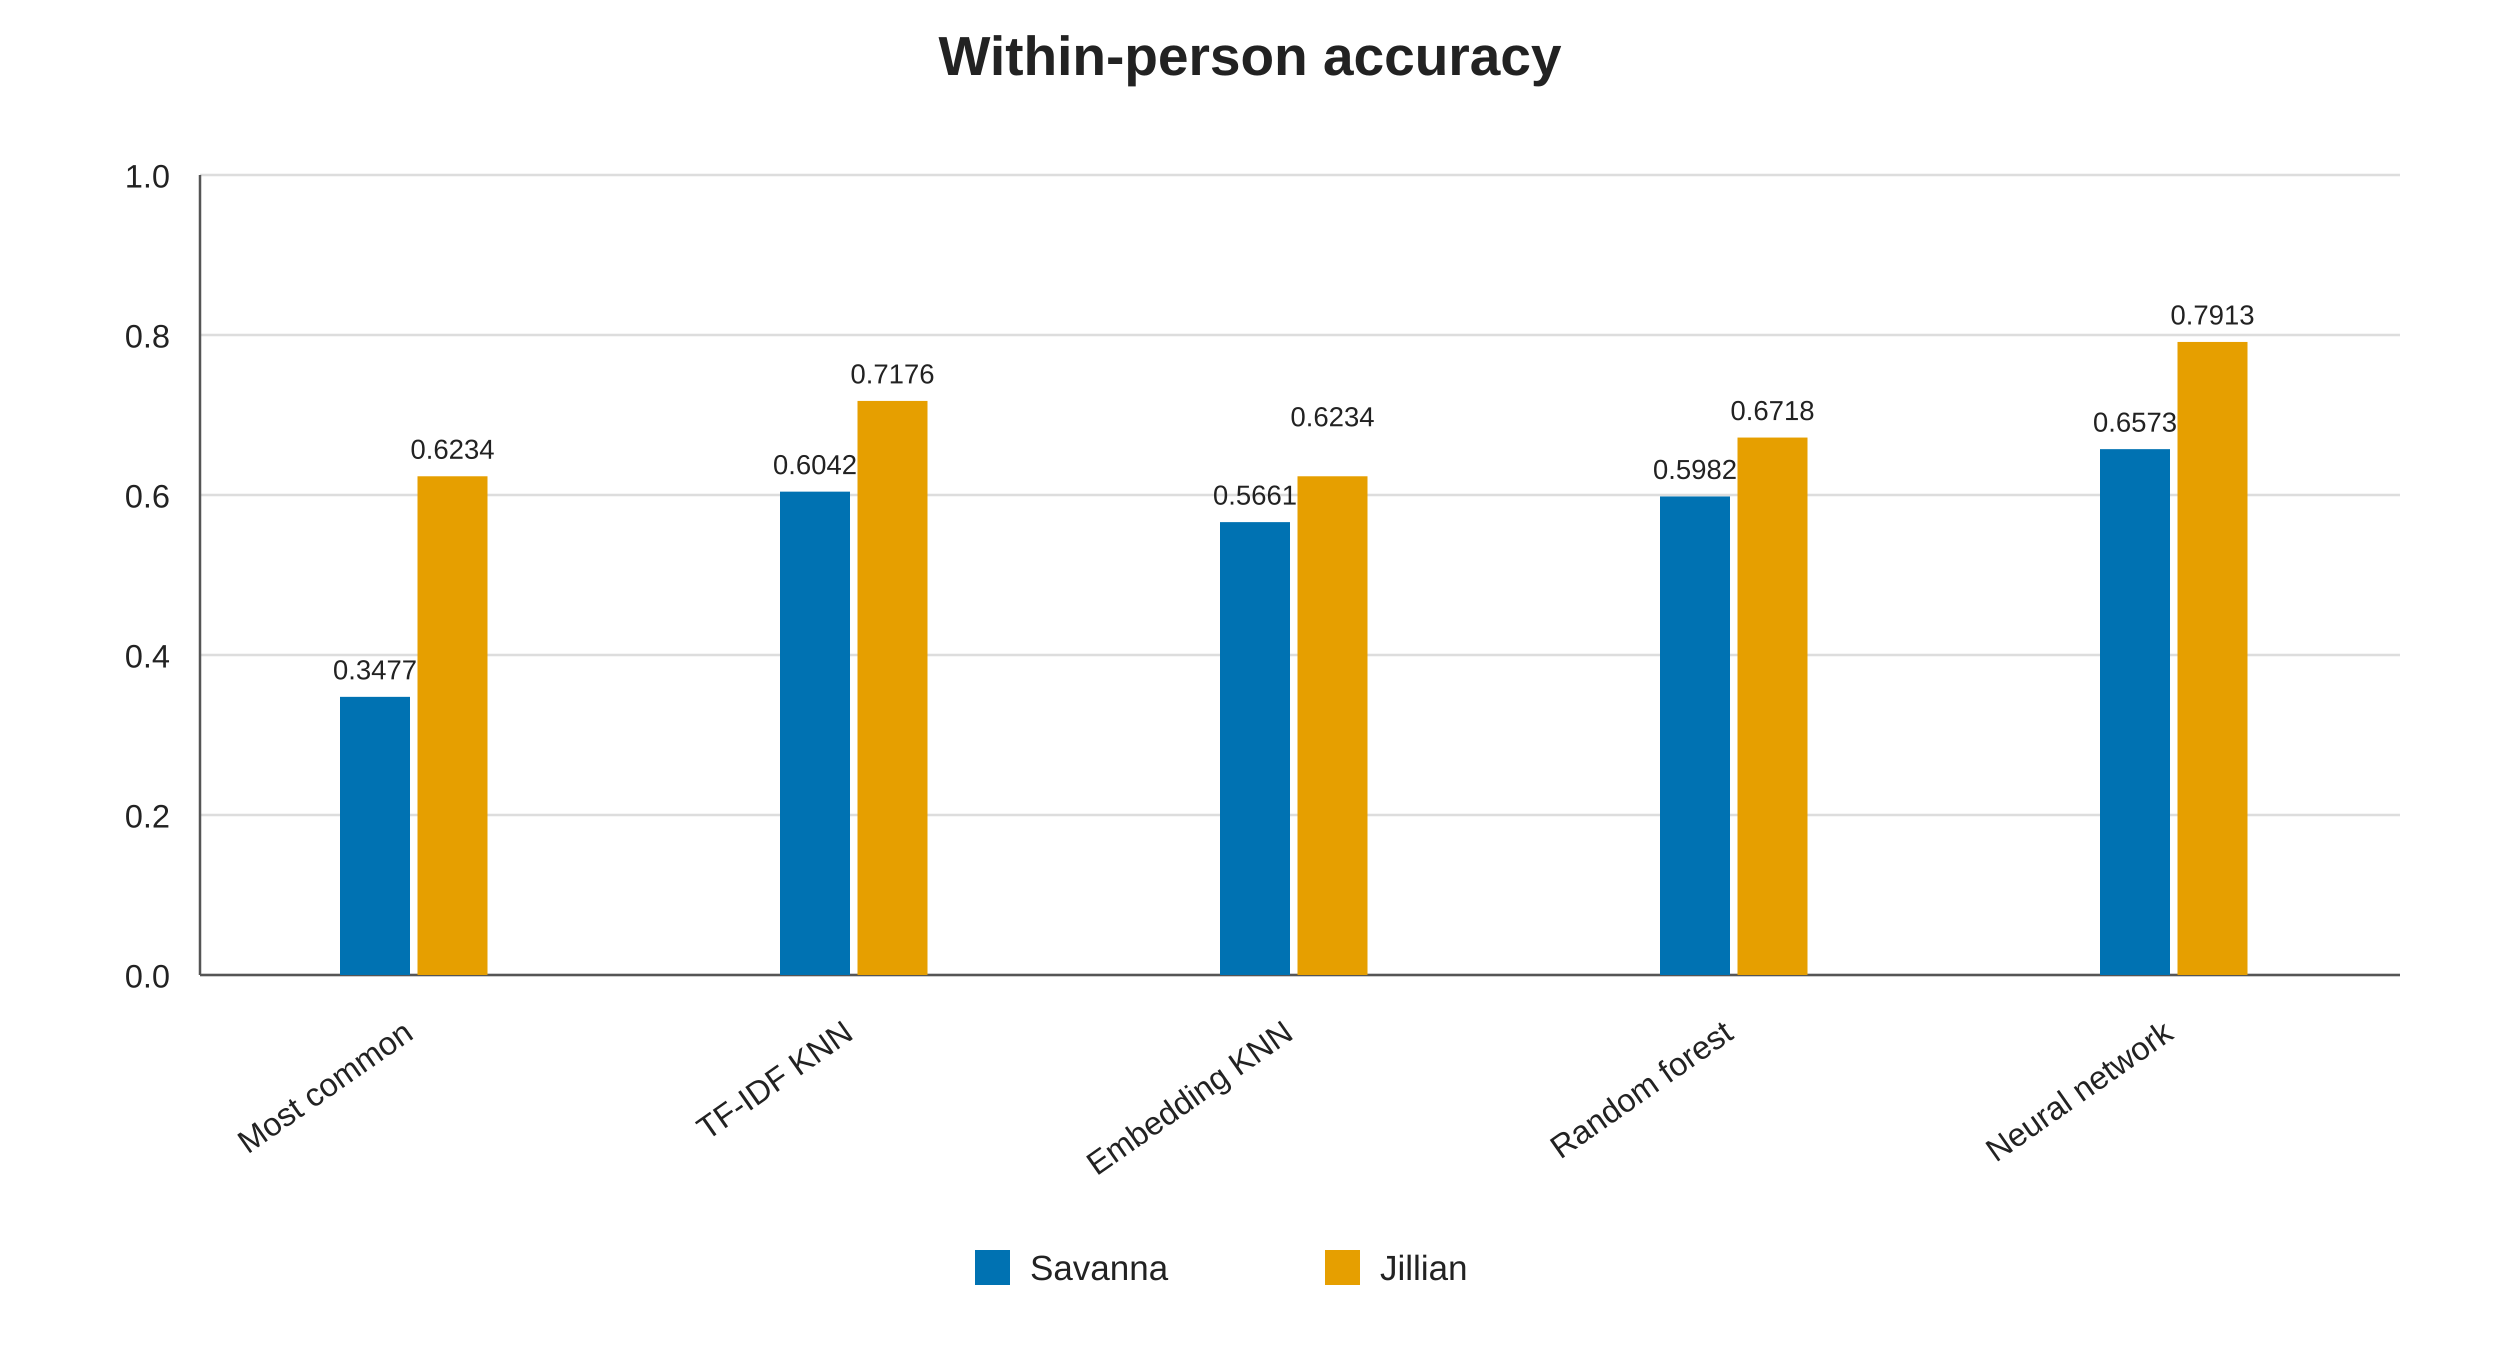
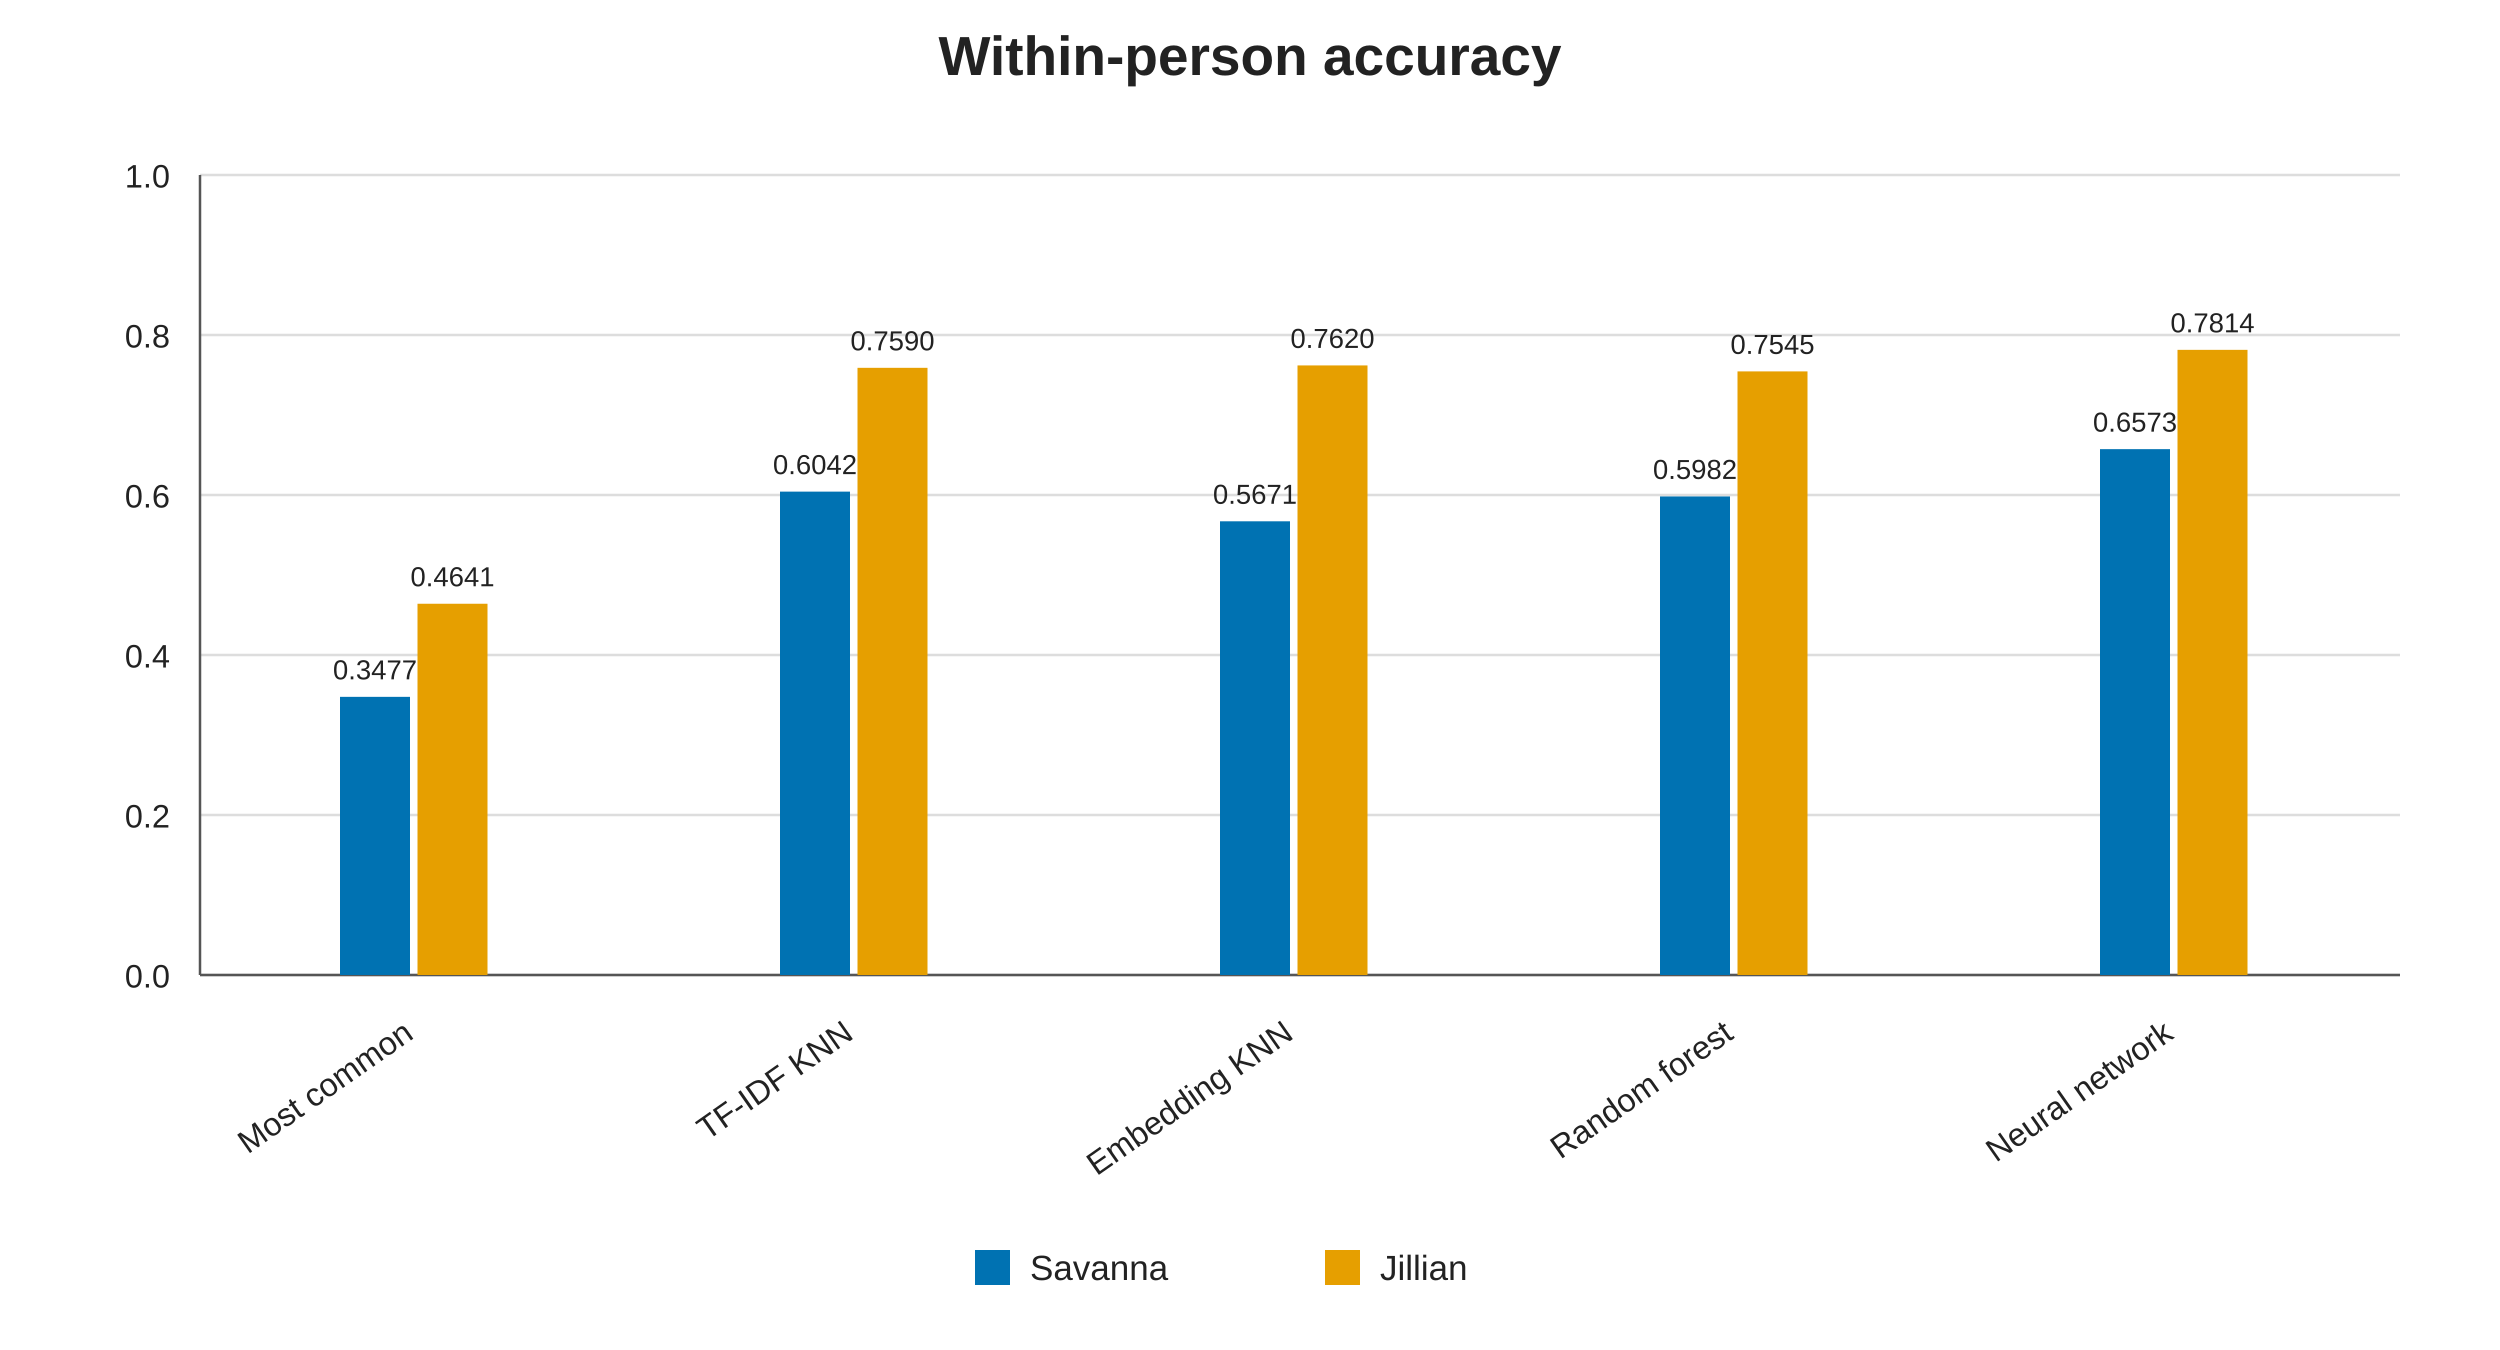
<svg xmlns="http://www.w3.org/2000/svg" width="1000" height="540" viewBox="0 0 1000 540" role="img" aria-label="Within-person accuracy">
  <rect width="1000" height="540" fill="white" />
  <g font-family="Arial,sans-serif" fill="#222">
    <text x="500" y="30" font-size="22" text-anchor="middle" font-weight="bold">Within-person accuracy</text>
    <line x1="80" y1="390" x2="960" y2="390" stroke="#ddd" />
    <text x="68" y="395" font-size="13" text-anchor="end">0.0</text>
    <line x1="80" y1="326" x2="960" y2="326" stroke="#ddd" />
    <text x="68" y="331" font-size="13" text-anchor="end">0.2</text>
    <line x1="80" y1="262" x2="960" y2="262" stroke="#ddd" />
    <text x="68" y="267" font-size="13" text-anchor="end">0.4</text>
    <line x1="80" y1="198" x2="960" y2="198" stroke="#ddd" />
    <text x="68" y="203" font-size="13" text-anchor="end">0.6</text>
    <line x1="80" y1="134" x2="960" y2="134" stroke="#ddd" />
    <text x="68" y="139" font-size="13" text-anchor="end">0.8</text>
    <line x1="80" y1="70" x2="960" y2="70" stroke="#ddd" />
    <text x="68" y="75" font-size="13" text-anchor="end">1.0</text>
    <line x1="80" y1="70" x2="80" y2="390" stroke="#555" />
    <line x1="80" y1="390" x2="960" y2="390" stroke="#555" />
    <rect x="136" y="278.74" width="28" height="111.26" fill="#0072B2" />
    <text x="150" y="271.74" font-size="11" text-anchor="middle">0.3477</text>
-     <rect x="167" y="190.51" width="28" height="199.49" fill="#E69F00" />
-     <text x="181" y="183.51" font-size="11" text-anchor="middle">0.6234</text>
+     <rect x="167" y="241.50" width="28" height="148.50" fill="#E69F00" />
+     <text x="181" y="234.50" font-size="11" text-anchor="middle">0.4641</text>
    <text x="166" y="415" font-size="13" transform="rotate(-35 166 415)" text-anchor="end">Most common</text>
-     <rect x="312" y="196.66" width="28" height="193.34" fill="#0072B2" />
-     <text x="326" y="189.66" font-size="11" text-anchor="middle">0.6042</text>
-     <rect x="343" y="160.37" width="28" height="229.63" fill="#E69F00" />
-     <text x="357" y="153.37" font-size="11" text-anchor="middle">0.7176</text>
+     <rect x="312" y="196.65" width="28" height="193.35" fill="#0072B2" />
+     <text x="326" y="189.65" font-size="11" text-anchor="middle">0.6042</text>
+     <rect x="343" y="147.13" width="28" height="242.87" fill="#E69F00" />
+     <text x="357" y="140.13" font-size="11" text-anchor="middle">0.7590</text>
    <text x="342" y="415" font-size="13" transform="rotate(-35 342 415)" text-anchor="end">TF-IDF KNN</text>
-     <rect x="488" y="208.85" width="28" height="181.15" fill="#0072B2" />
-     <text x="502" y="201.85" font-size="11" text-anchor="middle">0.5661</text>
-     <rect x="519" y="190.51" width="28" height="199.49" fill="#E69F00" />
-     <text x="533" y="170.51" font-size="11" text-anchor="middle">0.6234</text>
+     <rect x="488" y="208.52" width="28" height="181.48" fill="#0072B2" />
+     <text x="502" y="201.52" font-size="11" text-anchor="middle">0.5671</text>
+     <rect x="519" y="146.17" width="28" height="243.83" fill="#E69F00" />
+     <text x="533" y="139.17" font-size="11" text-anchor="middle">0.7620</text>
    <text x="518" y="415" font-size="13" transform="rotate(-35 518 415)" text-anchor="end">Embedding KNN</text>
    <rect x="664" y="198.58" width="28" height="191.42" fill="#0072B2" />
    <text x="678" y="191.58" font-size="11" text-anchor="middle">0.5982</text>
-     <rect x="695" y="175.02" width="28" height="214.98" fill="#E69F00" />
-     <text x="709" y="168.02" font-size="11" text-anchor="middle">0.6718</text>
+     <rect x="695" y="148.56" width="28" height="241.44" fill="#E69F00" />
+     <text x="709" y="141.56" font-size="11" text-anchor="middle">0.7545</text>
    <text x="694" y="415" font-size="13" transform="rotate(-35 694 415)" text-anchor="end">Random forest</text>
    <rect x="840" y="179.66" width="28" height="210.34" fill="#0072B2" />
    <text x="854" y="172.66" font-size="11" text-anchor="middle">0.6573</text>
-     <rect x="871" y="136.78" width="28" height="253.22" fill="#E69F00" />
-     <text x="885" y="129.78" font-size="11" text-anchor="middle">0.7913</text>
+     <rect x="871" y="139.94" width="28" height="250.06" fill="#E69F00" />
+     <text x="885" y="132.94" font-size="11" text-anchor="middle">0.7814</text>
    <text x="870" y="415" font-size="13" transform="rotate(-35 870 415)" text-anchor="end">Neural network</text>
    <rect x="390" y="500" width="14" height="14" fill="#0072B2" />
    <text x="412" y="512" font-size="14">Savanna</text>
    <rect x="530" y="500" width="14" height="14" fill="#E69F00" />
    <text x="552" y="512" font-size="14">Jillian</text>
  </g>
</svg>
